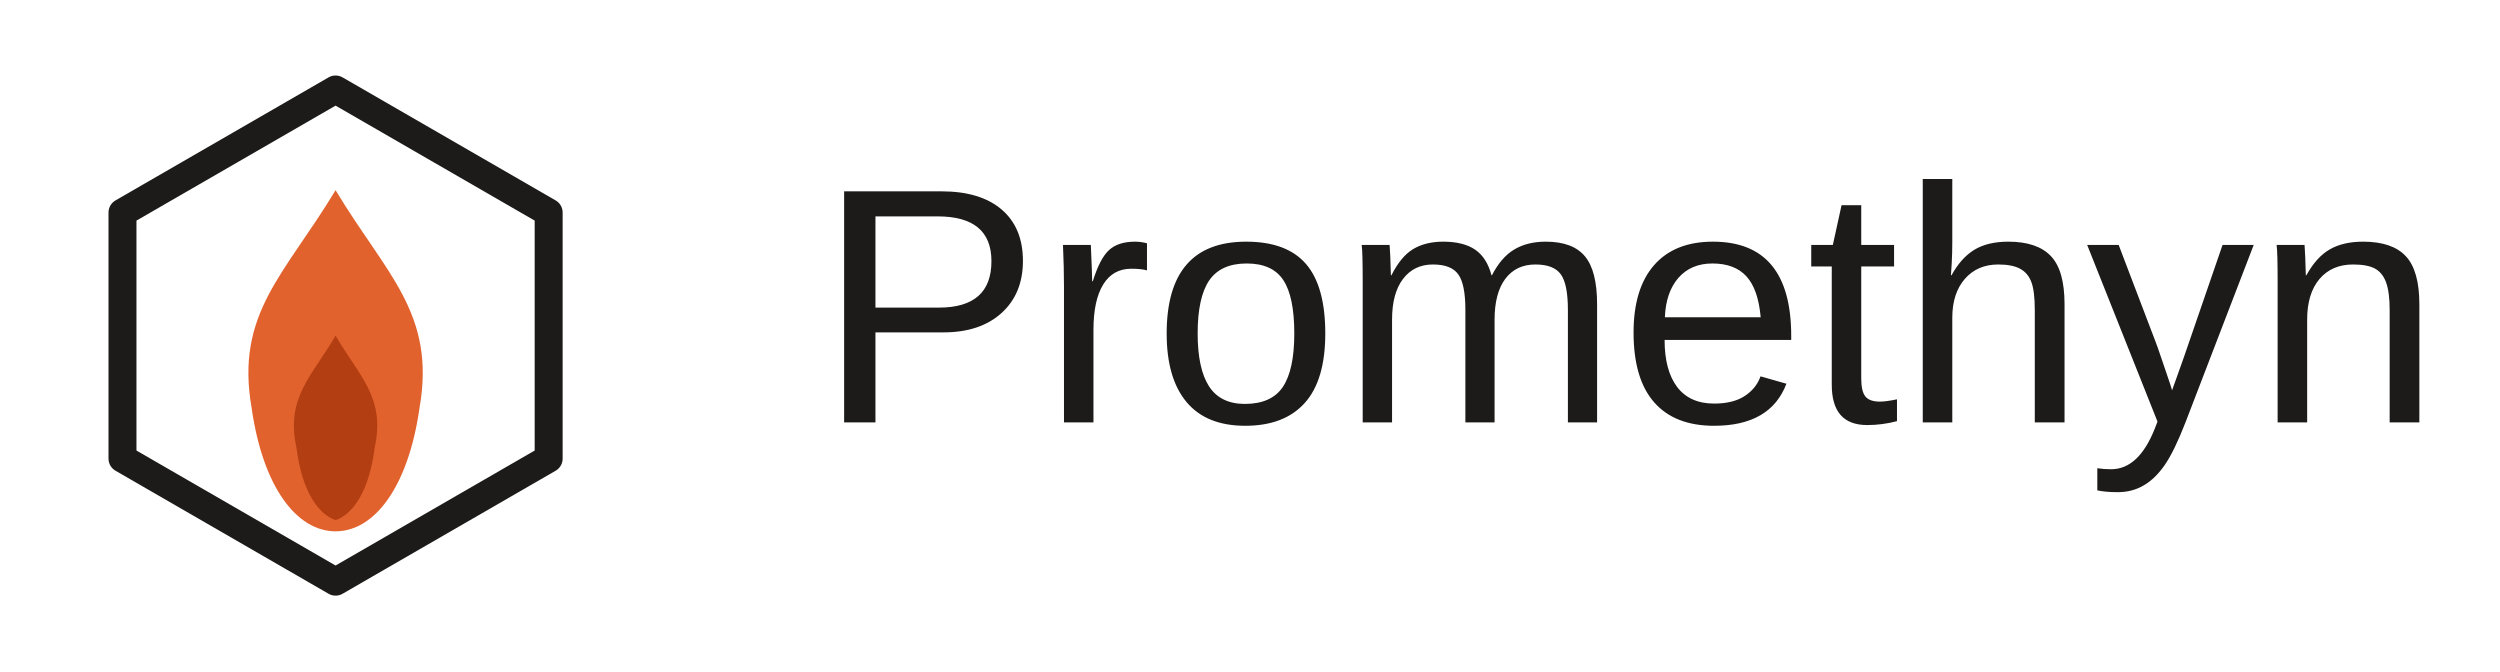
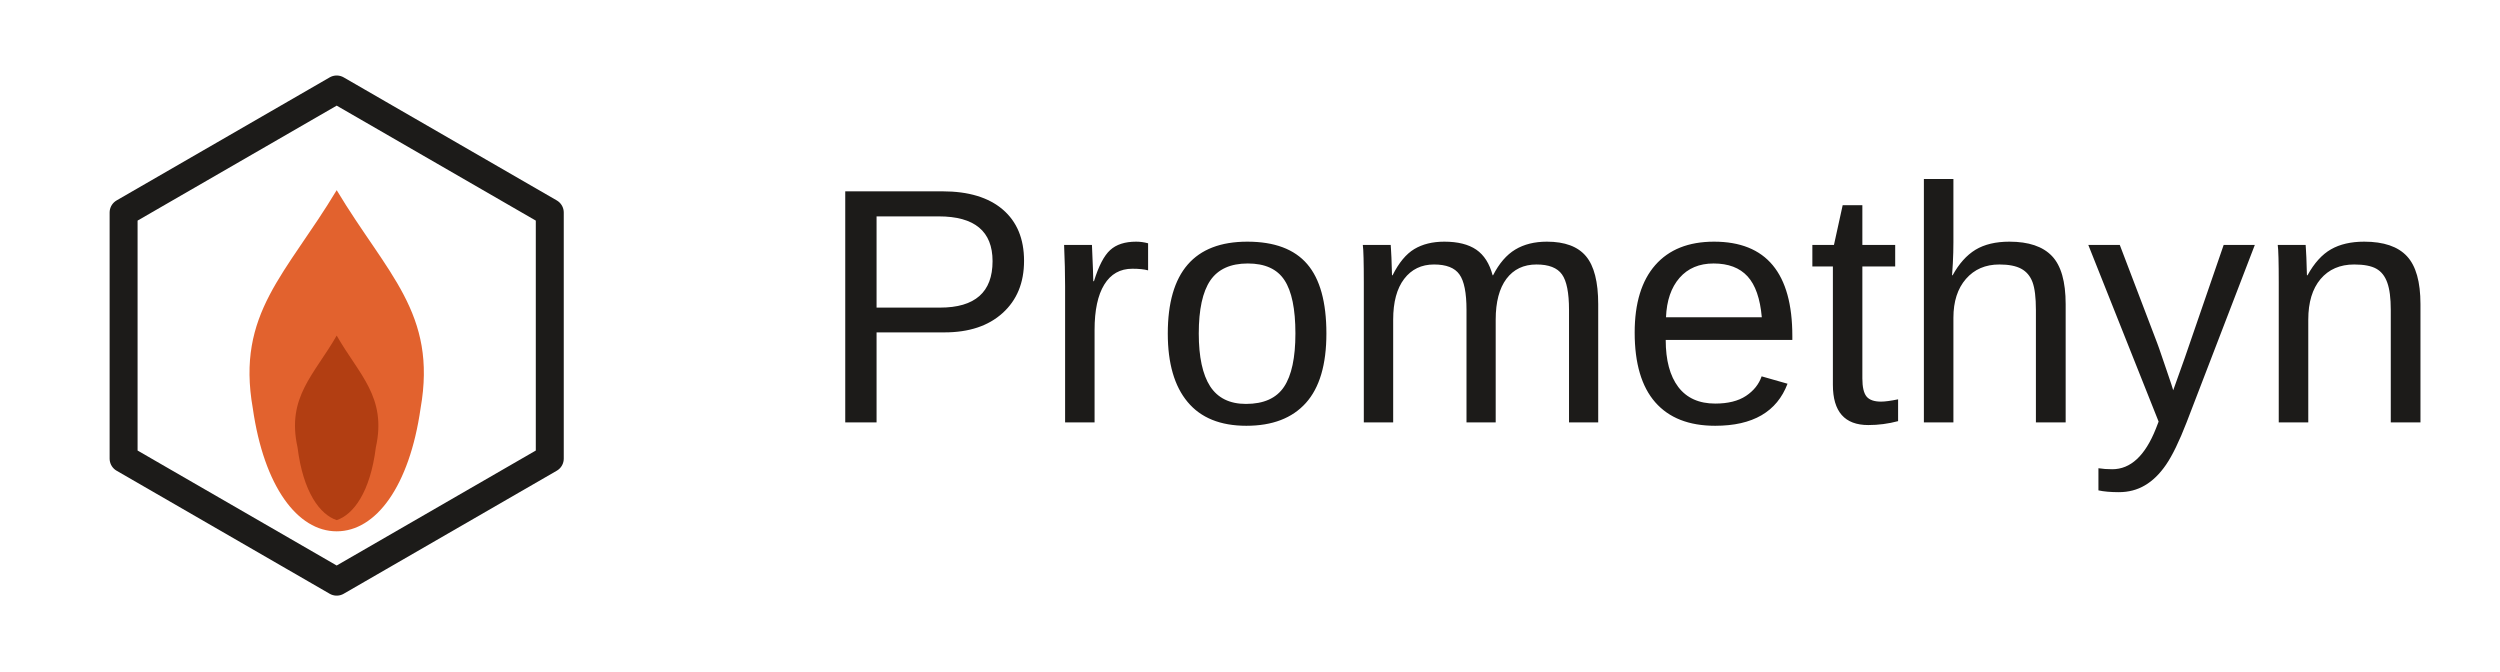
- <svg xmlns="http://www.w3.org/2000/svg" viewBox="0 0 0 0 446.6 120" width="447" height="120" role="img" aria-label="Promethyn">
+ <svg xmlns="http://www.w3.org/2000/svg" viewBox="0 0 446.6 120" width="447" height="120" role="img" aria-label="Promethyn">
  <polygon points="60,16 98.1,38 98.1,82 60,104 21.9,82 21.9,38" fill="none" stroke="#1C1B19" stroke-width="5" stroke-linejoin="round" />
  <path d="M60 34 C69 49,78 56,75 73 C73 87,67 95,60 95 C53 95,47 87,45 73 C42 56,51 49,60 34 Z" fill="#E2622E" />
  <path d="M60 60 C64 67,69 71,67 80 C66 88,63 92,60 93 C57 92,54 88,53 80 C51 71,56 67,60 60 Z" fill="#B23E12" />
  <g transform="translate(146.0,32.0)">
    <path d="M36.90 14.64 Q36.90 20.51 33.07 23.97 Q29.25 27.43 22.68 27.43 L10.53 27.43 L10.53 43.53 L4.93 43.53 L4.93 2.21 L22.32 2.21 Q29.28 2.21 33.09 5.46 Q36.90 8.72 36.90 14.64 Z M31.27 14.70 Q31.27 6.69 21.65 6.69 L10.53 6.69 L10.53 23.00 L21.88 23.00 Q31.27 23.00 31.27 14.70 Z M44.24 43.53 L44.24 19.19 Q44.24 15.84 44.06 11.80 L49.04 11.80 Q49.28 17.20 49.28 18.28 L49.40 18.28 Q50.66 14.20 52.30 12.71 Q53.94 11.21 56.94 11.21 Q57.99 11.21 59.08 11.50 L59.08 16.34 Q58.03 16.05 56.26 16.05 Q52.98 16.05 51.24 18.89 Q49.51 21.71 49.51 26.99 L49.51 43.53 L44.24 43.53 Z M90.96 27.63 Q90.96 35.97 87.29 40.05 Q83.62 44.13 76.65 44.13 Q69.69 44.13 66.15 39.88 Q62.60 35.64 62.60 27.63 Q62.60 11.21 76.82 11.21 Q84.09 11.21 87.53 15.22 Q90.96 19.21 90.96 27.63 Z M85.42 27.63 Q85.42 21.06 83.46 18.09 Q81.51 15.11 76.91 15.11 Q72.28 15.11 70.20 18.15 Q68.14 21.19 68.14 27.63 Q68.14 33.91 70.17 37.07 Q72.22 40.22 76.58 40.22 Q81.34 40.22 83.38 37.17 Q85.42 34.12 85.42 27.63 Z M116.01 43.53 L116.01 23.41 Q116.01 18.81 114.74 17.06 Q113.49 15.29 110.20 15.29 Q106.83 15.29 104.86 17.87 Q102.90 20.45 102.90 25.15 L102.90 43.53 L97.65 43.53 L97.65 18.58 Q97.65 13.03 97.47 11.80 L102.46 11.80 Q102.49 11.94 102.51 12.59 Q102.55 13.23 102.59 14.07 Q102.64 14.91 102.69 17.22 L102.79 17.22 Q104.48 13.85 106.68 12.53 Q108.89 11.21 112.05 11.21 Q115.66 11.21 117.76 12.64 Q119.85 14.08 120.68 17.22 L120.76 17.22 Q122.40 14.02 124.73 12.62 Q127.07 11.21 130.38 11.21 Q135.20 11.21 137.38 13.82 Q139.56 16.43 139.56 22.39 L139.56 43.53 L134.34 43.53 L134.34 23.41 Q134.34 18.81 133.08 17.06 Q131.82 15.29 128.53 15.29 Q125.08 15.29 123.15 17.85 Q121.23 20.42 121.23 25.15 L121.23 43.53 L116.01 43.53 Z M151.63 28.78 Q151.63 34.23 153.88 37.20 Q156.14 40.16 160.48 40.16 Q163.91 40.16 165.98 38.79 Q168.05 37.41 168.78 35.29 L173.41 36.61 Q170.57 44.13 160.48 44.13 Q153.44 44.13 149.76 39.93 Q146.08 35.73 146.08 27.46 Q146.08 19.60 149.76 15.40 Q153.44 11.21 160.27 11.21 Q174.27 11.21 174.27 28.08 L174.27 28.78 L151.63 28.78 Z M168.81 24.73 Q168.37 19.71 166.26 17.41 Q164.15 15.11 160.19 15.11 Q156.35 15.11 154.10 17.68 Q151.86 20.25 151.68 24.73 L168.81 24.73 Z M193.18 43.30 Q190.57 44.00 187.85 44.00 Q181.52 44.00 181.52 36.81 L181.52 15.64 L177.85 15.64 L177.85 11.80 L181.71 11.80 L183.27 4.69 L186.79 4.69 L186.79 11.80 L192.66 11.80 L192.66 15.64 L186.79 15.64 L186.79 35.67 Q186.79 37.96 187.53 38.89 Q188.28 39.81 190.13 39.81 Q191.19 39.81 193.18 39.40 L193.18 43.30 Z M202.93 17.22 Q204.63 14.12 207.01 12.66 Q209.41 11.21 213.08 11.21 Q218.24 11.21 220.69 13.78 Q223.14 16.34 223.14 22.39 L223.14 43.53 L217.82 43.53 L217.82 23.41 Q217.82 20.07 217.21 18.44 Q216.60 16.81 215.19 16.05 Q213.78 15.29 211.28 15.29 Q207.56 15.29 205.31 17.87 Q203.07 20.45 203.07 24.82 L203.07 43.53 L197.79 43.53 L197.79 0.00 L203.07 0.00 L203.07 11.33 Q203.07 13.11 202.97 15.03 Q202.86 16.93 202.83 17.22 L202.93 17.22 Z M232.64 56.00 Q230.47 56.00 229.00 55.68 L229.00 51.72 Q230.12 51.90 231.47 51.90 Q236.39 51.90 239.27 44.65 L239.76 43.38 L227.19 11.80 L232.82 11.80 L239.50 29.33 Q239.65 29.75 239.86 30.32 Q240.07 30.89 241.17 34.15 Q242.29 37.41 242.37 37.78 L244.43 32.01 L251.39 11.80 L256.96 11.80 L244.76 43.53 Q242.79 48.61 241.09 51.09 Q239.39 53.57 237.31 54.78 Q235.25 56.00 232.64 56.00 Z M281.27 43.53 L281.27 23.41 Q281.27 20.27 280.65 18.55 Q280.04 16.81 278.69 16.05 Q277.34 15.29 274.73 15.29 Q270.92 15.29 268.71 17.90 Q266.52 20.51 266.52 25.15 L266.52 43.53 L261.24 43.53 L261.24 18.58 Q261.24 13.03 261.06 11.80 L266.05 11.80 Q266.08 11.94 266.10 12.59 Q266.14 13.23 266.18 14.07 Q266.23 14.91 266.28 17.22 L266.38 17.22 Q268.19 13.94 270.58 12.58 Q272.97 11.21 276.52 11.21 Q281.74 11.21 284.16 13.81 Q286.58 16.40 286.58 22.39 L286.58 43.53 L281.27 43.53 Z" fill="#1C1B19" />
  </g>
</svg>
